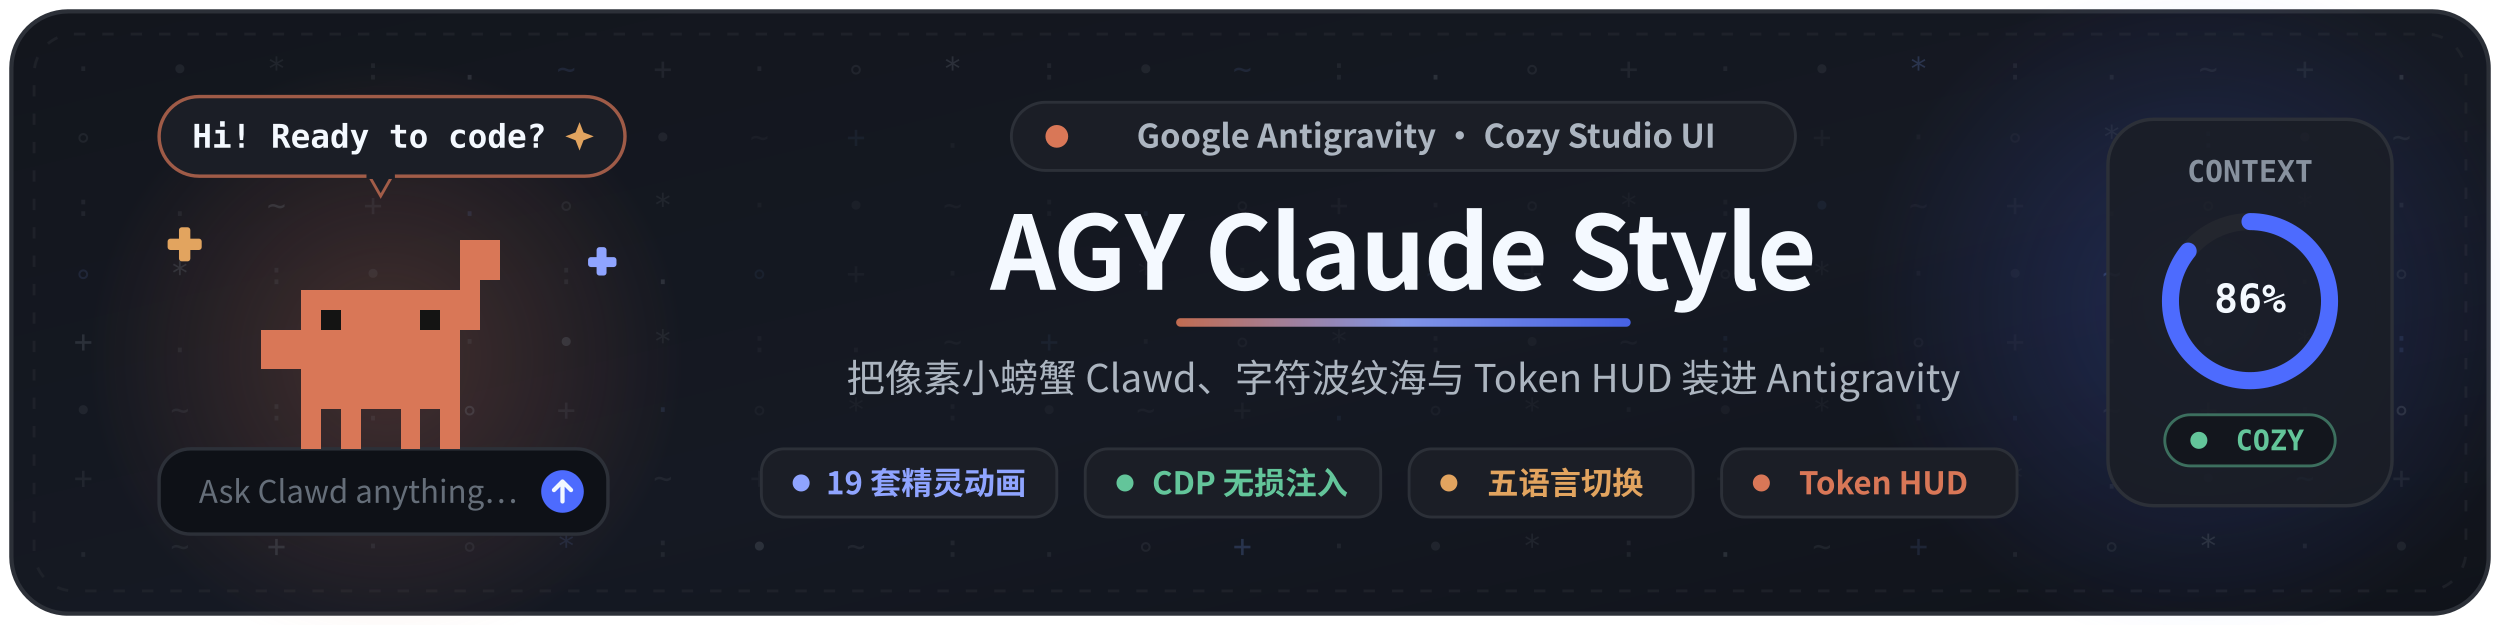
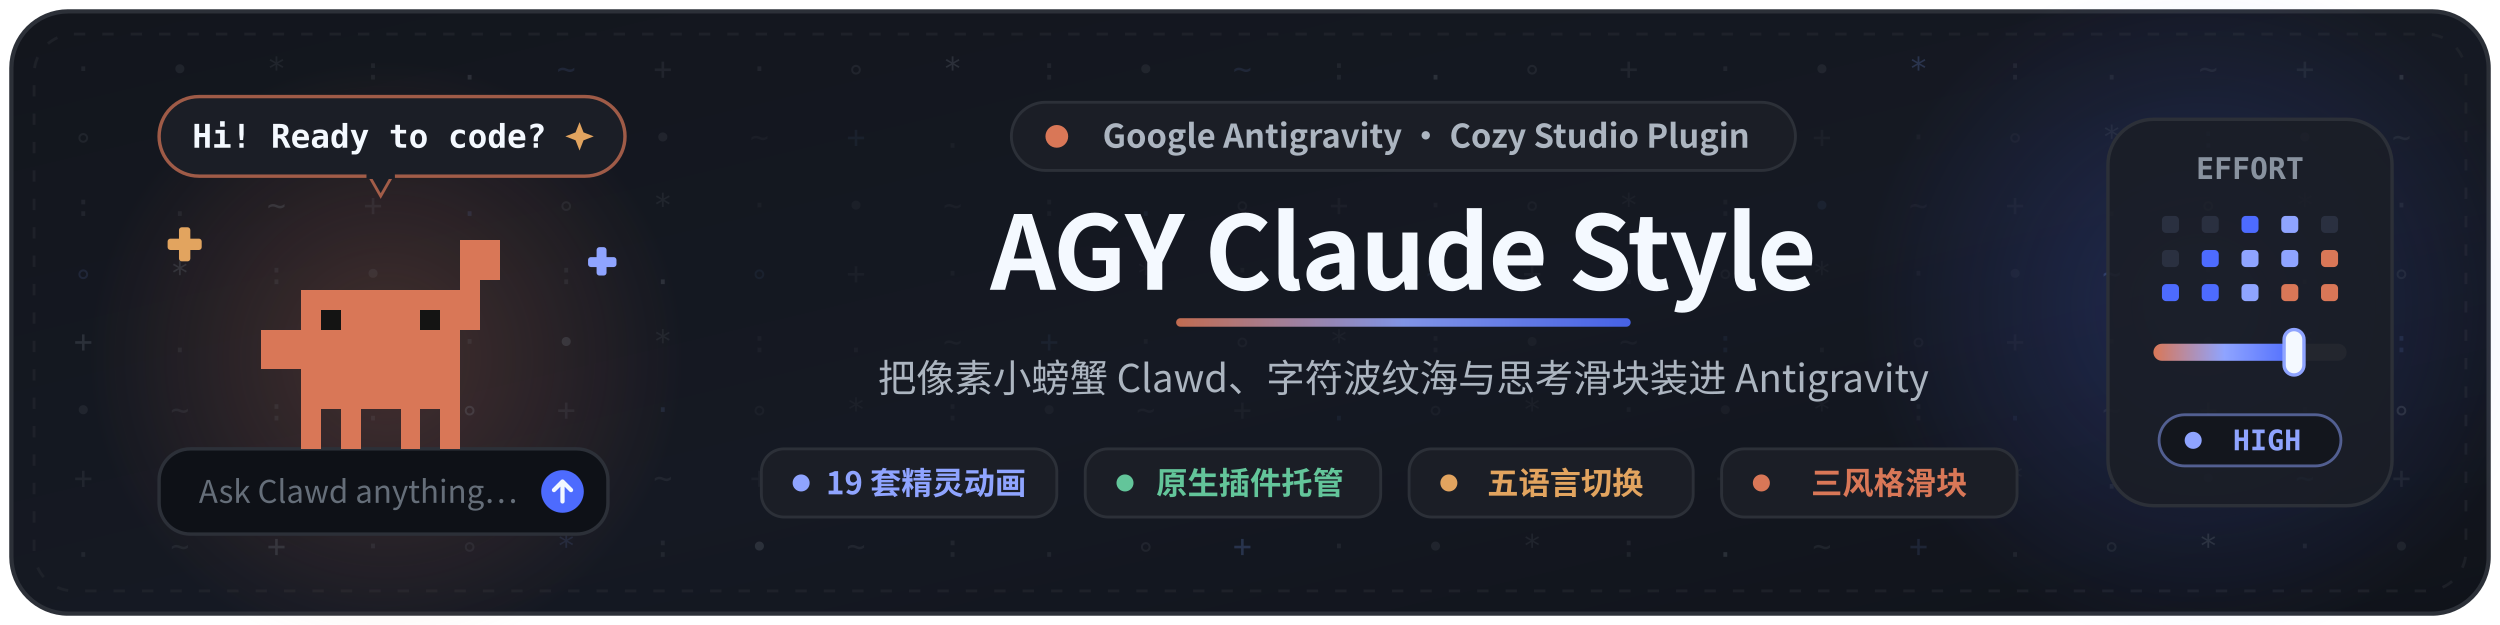
<svg xmlns="http://www.w3.org/2000/svg" viewBox="0 0 880 220" width="880" height="220" role="img" aria-label="AGY Claude Style — Clawd Mascot Banner">
  <defs>
    <linearGradient id="cardBg" x1="0%" y1="0%" x2="100%" y2="100%">
      <stop offset="0%" stop-color="#13161d" />
      <stop offset="55%" stop-color="#151923" />
      <stop offset="100%" stop-color="#10131a" />
    </linearGradient>
    <radialGradient id="crabGlow" cx="50%" cy="50%" r="50%">
      <stop offset="0%" stop-color="#d97757" stop-opacity="0.24" />
      <stop offset="100%" stop-color="#d97757" stop-opacity="0" />
    </radialGradient>
    <radialGradient id="blueGlow" cx="50%" cy="50%" r="50%">
      <stop offset="0%" stop-color="#4d6bfe" stop-opacity="0.22" />
      <stop offset="100%" stop-color="#4d6bfe" stop-opacity="0" />
    </radialGradient>
    <linearGradient id="accentGrad" x1="0%" y1="0%" x2="100%" y2="0%">
      <stop offset="0%" stop-color="#d97757" />
      <stop offset="50%" stop-color="#8fa4ff" />
      <stop offset="100%" stop-color="#4d6bfe" />
    </linearGradient>
    <style>
      .clawd-bob {
        animation: clawdBob 2.6s ease-in-out infinite;
        transform-origin: 134px 158px;
      }
      .star-twinkle-1 {
        animation: twinkle 2.2s ease-in-out infinite;
      }
      .star-twinkle-2 {
        animation: twinkle 2.8s ease-in-out 0.9s infinite;
      }
      .bubble-float {
        animation: bubbleFloat 3.2s ease-in-out infinite;
      }
      @keyframes clawdBob {
        0%, 100% { transform: translateY(0px); }
        50% { transform: translateY(-4px); }
      }
      @keyframes twinkle {
        0%, 100% { opacity: 0.95; transform: scale(1); }
        50% { opacity: 0.35; transform: scale(0.82); }
      }
      @keyframes bubbleFloat {
        0%, 100% { transform: translateY(0px); }
        50% { transform: translateY(-2.5px); }
      }
      @media (prefers-reduced-motion: reduce) {
        .clawd-bob, .star-twinkle-1, .star-twinkle-2, .bubble-float { animation: none; }
      }
    </style>
  </defs>
  <rect x="4" y="4" width="872" height="212" rx="20" fill="url(#cardBg)" stroke="#2c3038" stroke-width="1.5" />
  <rect x="12" y="12" width="856" height="196" rx="14" fill="none" stroke="#23262e" stroke-width="1" stroke-dasharray="4 6" opacity="0.65" />
  <circle cx="136" cy="126" r="105" fill="url(#crabGlow)" />
  <circle cx="775" cy="108" r="120" fill="url(#blueGlow)" />
  <g aria-hidden="true">
    <text x="26" y="28" fill="#88929f" fill-opacity="0.11" font-size="11" font-family="ui-monospace, SFMono-Regular, Menlo, Consolas, monospace">·</text>
    <text x="60" y="28" fill="#88929f" fill-opacity="0.11" font-size="11" font-family="ui-monospace, SFMono-Regular, Menlo, Consolas, monospace">∙</text>
    <text x="94" y="28" fill="#88929f" fill-opacity="0.11" font-size="11" font-family="ui-monospace, SFMono-Regular, Menlo, Consolas, monospace">*</text>
    <text x="128" y="28" fill="#88929f" fill-opacity="0.11" font-size="11" font-family="ui-monospace, SFMono-Regular, Menlo, Consolas, monospace">:</text>
    <text x="162" y="28" fill="#88929f" fill-opacity="0.20" font-size="11" font-family="ui-monospace, SFMono-Regular, Menlo, Consolas, monospace">.</text>
    <text x="196" y="28" fill="#7fa6ff" fill-opacity="0.11" font-size="11" font-family="ui-monospace, SFMono-Regular, Menlo, Consolas, monospace">~</text>
    <text x="230" y="28" fill="#88929f" fill-opacity="0.11" font-size="11" font-family="ui-monospace, SFMono-Regular, Menlo, Consolas, monospace">+</text>
    <text x="264" y="28" fill="#88929f" fill-opacity="0.11" font-size="11" font-family="ui-monospace, SFMono-Regular, Menlo, Consolas, monospace">·</text>
    <text x="298" y="28" fill="#88929f" fill-opacity="0.11" font-size="11" font-family="ui-monospace, SFMono-Regular, Menlo, Consolas, monospace">∘</text>
    <text x="332" y="28" fill="#88929f" fill-opacity="0.20" font-size="11" font-family="ui-monospace, SFMono-Regular, Menlo, Consolas, monospace">*</text>
    <text x="366" y="28" fill="#88929f" fill-opacity="0.11" font-size="11" font-family="ui-monospace, SFMono-Regular, Menlo, Consolas, monospace">:</text>
    <text x="400" y="28" fill="#88929f" fill-opacity="0.11" font-size="11" font-family="ui-monospace, SFMono-Regular, Menlo, Consolas, monospace">∙</text>
    <text x="434" y="28" fill="#7fa6ff" fill-opacity="0.11" font-size="11" font-family="ui-monospace, SFMono-Regular, Menlo, Consolas, monospace">~</text>
    <text x="468" y="28" fill="#88929f" fill-opacity="0.11" font-size="11" font-family="ui-monospace, SFMono-Regular, Menlo, Consolas, monospace">:</text>
    <text x="502" y="28" fill="#88929f" fill-opacity="0.20" font-size="11" font-family="ui-monospace, SFMono-Regular, Menlo, Consolas, monospace">.</text>
    <text x="536" y="28" fill="#88929f" fill-opacity="0.11" font-size="11" font-family="ui-monospace, SFMono-Regular, Menlo, Consolas, monospace">∘</text>
    <text x="570" y="28" fill="#88929f" fill-opacity="0.11" font-size="11" font-family="ui-monospace, SFMono-Regular, Menlo, Consolas, monospace">+</text>
    <text x="604" y="28" fill="#88929f" fill-opacity="0.11" font-size="11" font-family="ui-monospace, SFMono-Regular, Menlo, Consolas, monospace">·</text>
    <text x="638" y="28" fill="#88929f" fill-opacity="0.11" font-size="11" font-family="ui-monospace, SFMono-Regular, Menlo, Consolas, monospace">∙</text>
    <text x="672" y="28" fill="#7fa6ff" fill-opacity="0.20" font-size="11" font-family="ui-monospace, SFMono-Regular, Menlo, Consolas, monospace">*</text>
    <text x="706" y="28" fill="#88929f" fill-opacity="0.11" font-size="11" font-family="ui-monospace, SFMono-Regular, Menlo, Consolas, monospace">:</text>
    <text x="740" y="28" fill="#88929f" fill-opacity="0.11" font-size="11" font-family="ui-monospace, SFMono-Regular, Menlo, Consolas, monospace">.</text>
    <text x="774" y="28" fill="#88929f" fill-opacity="0.11" font-size="11" font-family="ui-monospace, SFMono-Regular, Menlo, Consolas, monospace">~</text>
    <text x="808" y="28" fill="#88929f" fill-opacity="0.11" font-size="11" font-family="ui-monospace, SFMono-Regular, Menlo, Consolas, monospace">+</text>
    <text x="842" y="28" fill="#88929f" fill-opacity="0.20" font-size="11" font-family="ui-monospace, SFMono-Regular, Menlo, Consolas, monospace">.</text>
    <text x="26" y="52" fill="#88929f" fill-opacity="0.11" font-size="11" font-family="ui-monospace, SFMono-Regular, Menlo, Consolas, monospace">∘</text>
    <text x="60" y="52" fill="#7fa6ff" fill-opacity="0.11" font-size="11" font-family="ui-monospace, SFMono-Regular, Menlo, Consolas, monospace">+</text>
    <text x="94" y="52" fill="#88929f" fill-opacity="0.11" font-size="11" font-family="ui-monospace, SFMono-Regular, Menlo, Consolas, monospace">·</text>
    <text x="128" y="52" fill="#88929f" fill-opacity="0.20" font-size="11" font-family="ui-monospace, SFMono-Regular, Menlo, Consolas, monospace">∘</text>
    <text x="162" y="52" fill="#88929f" fill-opacity="0.11" font-size="11" font-family="ui-monospace, SFMono-Regular, Menlo, Consolas, monospace">*</text>
    <text x="196" y="52" fill="#88929f" fill-opacity="0.11" font-size="11" font-family="ui-monospace, SFMono-Regular, Menlo, Consolas, monospace">:</text>
    <text x="230" y="52" fill="#88929f" fill-opacity="0.11" font-size="11" font-family="ui-monospace, SFMono-Regular, Menlo, Consolas, monospace">∙</text>
    <text x="264" y="52" fill="#88929f" fill-opacity="0.06" font-size="11" font-family="ui-monospace, SFMono-Regular, Menlo, Consolas, monospace">~</text>
    <text x="298" y="52" fill="#7fa6ff" fill-opacity="0.06" font-size="11" font-family="ui-monospace, SFMono-Regular, Menlo, Consolas, monospace">+</text>
    <text x="332" y="52" fill="#88929f" fill-opacity="0.06" font-size="11" font-family="ui-monospace, SFMono-Regular, Menlo, Consolas, monospace">.</text>
    <text x="366" y="52" fill="#88929f" fill-opacity="0.06" font-size="11" font-family="ui-monospace, SFMono-Regular, Menlo, Consolas, monospace">∘</text>
    <text x="400" y="52" fill="#88929f" fill-opacity="0.06" font-size="11" font-family="ui-monospace, SFMono-Regular, Menlo, Consolas, monospace">*</text>
    <text x="434" y="52" fill="#88929f" fill-opacity="0.06" font-size="11" font-family="ui-monospace, SFMono-Regular, Menlo, Consolas, monospace">·</text>
    <text x="468" y="52" fill="#88929f" fill-opacity="0.06" font-size="11" font-family="ui-monospace, SFMono-Regular, Menlo, Consolas, monospace">∙</text>
    <text x="502" y="52" fill="#88929f" fill-opacity="0.06" font-size="11" font-family="ui-monospace, SFMono-Regular, Menlo, Consolas, monospace">*</text>
    <text x="536" y="52" fill="#7fa6ff" fill-opacity="0.06" font-size="11" font-family="ui-monospace, SFMono-Regular, Menlo, Consolas, monospace">:</text>
    <text x="570" y="52" fill="#88929f" fill-opacity="0.06" font-size="11" font-family="ui-monospace, SFMono-Regular, Menlo, Consolas, monospace">.</text>
    <text x="604" y="52" fill="#88929f" fill-opacity="0.06" font-size="11" font-family="ui-monospace, SFMono-Regular, Menlo, Consolas, monospace">~</text>
    <text x="638" y="52" fill="#88929f" fill-opacity="0.06" font-size="11" font-family="ui-monospace, SFMono-Regular, Menlo, Consolas, monospace">+</text>
    <text x="672" y="52" fill="#88929f" fill-opacity="0.06" font-size="11" font-family="ui-monospace, SFMono-Regular, Menlo, Consolas, monospace">·</text>
    <text x="706" y="52" fill="#88929f" fill-opacity="0.06" font-size="11" font-family="ui-monospace, SFMono-Regular, Menlo, Consolas, monospace">∘</text>
    <text x="740" y="52" fill="#88929f" fill-opacity="0.11" font-size="11" font-family="ui-monospace, SFMono-Regular, Menlo, Consolas, monospace">*</text>
    <text x="774" y="52" fill="#7fa6ff" fill-opacity="0.11" font-size="11" font-family="ui-monospace, SFMono-Regular, Menlo, Consolas, monospace">:</text>
    <text x="808" y="52" fill="#88929f" fill-opacity="0.20" font-size="11" font-family="ui-monospace, SFMono-Regular, Menlo, Consolas, monospace">∙</text>
    <text x="842" y="52" fill="#88929f" fill-opacity="0.11" font-size="11" font-family="ui-monospace, SFMono-Regular, Menlo, Consolas, monospace">~</text>
    <text x="26" y="76" fill="#88929f" fill-opacity="0.11" font-size="11" font-family="ui-monospace, SFMono-Regular, Menlo, Consolas, monospace">:</text>
    <text x="60" y="76" fill="#88929f" fill-opacity="0.11" font-size="11" font-family="ui-monospace, SFMono-Regular, Menlo, Consolas, monospace">.</text>
    <text x="94" y="76" fill="#88929f" fill-opacity="0.20" font-size="11" font-family="ui-monospace, SFMono-Regular, Menlo, Consolas, monospace">~</text>
    <text x="128" y="76" fill="#88929f" fill-opacity="0.11" font-size="11" font-family="ui-monospace, SFMono-Regular, Menlo, Consolas, monospace">+</text>
    <text x="162" y="76" fill="#7fa6ff" fill-opacity="0.11" font-size="11" font-family="ui-monospace, SFMono-Regular, Menlo, Consolas, monospace">.</text>
    <text x="196" y="76" fill="#88929f" fill-opacity="0.11" font-size="11" font-family="ui-monospace, SFMono-Regular, Menlo, Consolas, monospace">∘</text>
    <text x="230" y="76" fill="#88929f" fill-opacity="0.11" font-size="11" font-family="ui-monospace, SFMono-Regular, Menlo, Consolas, monospace">*</text>
    <text x="264" y="76" fill="#88929f" fill-opacity="0.06" font-size="11" font-family="ui-monospace, SFMono-Regular, Menlo, Consolas, monospace">·</text>
    <text x="298" y="76" fill="#88929f" fill-opacity="0.06" font-size="11" font-family="ui-monospace, SFMono-Regular, Menlo, Consolas, monospace">∙</text>
    <text x="332" y="76" fill="#88929f" fill-opacity="0.06" font-size="11" font-family="ui-monospace, SFMono-Regular, Menlo, Consolas, monospace">~</text>
    <text x="366" y="76" fill="#88929f" fill-opacity="0.06" font-size="11" font-family="ui-monospace, SFMono-Regular, Menlo, Consolas, monospace">:</text>
    <text x="400" y="76" fill="#7fa6ff" fill-opacity="0.06" font-size="11" font-family="ui-monospace, SFMono-Regular, Menlo, Consolas, monospace">.</text>
    <text x="434" y="76" fill="#88929f" fill-opacity="0.06" font-size="11" font-family="ui-monospace, SFMono-Regular, Menlo, Consolas, monospace">∘</text>
    <text x="468" y="76" fill="#88929f" fill-opacity="0.06" font-size="11" font-family="ui-monospace, SFMono-Regular, Menlo, Consolas, monospace">+</text>
    <text x="502" y="76" fill="#88929f" fill-opacity="0.06" font-size="11" font-family="ui-monospace, SFMono-Regular, Menlo, Consolas, monospace">·</text>
    <text x="536" y="76" fill="#88929f" fill-opacity="0.06" font-size="11" font-family="ui-monospace, SFMono-Regular, Menlo, Consolas, monospace">∘</text>
    <text x="570" y="76" fill="#88929f" fill-opacity="0.06" font-size="11" font-family="ui-monospace, SFMono-Regular, Menlo, Consolas, monospace">*</text>
    <text x="604" y="76" fill="#88929f" fill-opacity="0.06" font-size="11" font-family="ui-monospace, SFMono-Regular, Menlo, Consolas, monospace">:</text>
    <text x="638" y="76" fill="#7fa6ff" fill-opacity="0.06" font-size="11" font-family="ui-monospace, SFMono-Regular, Menlo, Consolas, monospace">∙</text>
    <text x="672" y="76" fill="#88929f" fill-opacity="0.06" font-size="11" font-family="ui-monospace, SFMono-Regular, Menlo, Consolas, monospace">~</text>
    <text x="706" y="76" fill="#88929f" fill-opacity="0.06" font-size="11" font-family="ui-monospace, SFMono-Regular, Menlo, Consolas, monospace">+</text>
    <text x="740" y="76" fill="#88929f" fill-opacity="0.11" font-size="11" font-family="ui-monospace, SFMono-Regular, Menlo, Consolas, monospace">.</text>
    <text x="774" y="76" fill="#88929f" fill-opacity="0.20" font-size="11" font-family="ui-monospace, SFMono-Regular, Menlo, Consolas, monospace">∘</text>
    <text x="808" y="76" fill="#88929f" fill-opacity="0.11" font-size="11" font-family="ui-monospace, SFMono-Regular, Menlo, Consolas, monospace">*</text>
    <text x="842" y="76" fill="#88929f" fill-opacity="0.11" font-size="11" font-family="ui-monospace, SFMono-Regular, Menlo, Consolas, monospace">·</text>
    <text x="26" y="100" fill="#7fa6ff" fill-opacity="0.11" font-size="11" font-family="ui-monospace, SFMono-Regular, Menlo, Consolas, monospace">∘</text>
    <text x="60" y="100" fill="#88929f" fill-opacity="0.20" font-size="11" font-family="ui-monospace, SFMono-Regular, Menlo, Consolas, monospace">*</text>
    <text x="94" y="100" fill="#88929f" fill-opacity="0.11" font-size="11" font-family="ui-monospace, SFMono-Regular, Menlo, Consolas, monospace">:</text>
    <text x="128" y="100" fill="#88929f" fill-opacity="0.11" font-size="11" font-family="ui-monospace, SFMono-Regular, Menlo, Consolas, monospace">∙</text>
    <text x="162" y="100" fill="#88929f" fill-opacity="0.11" font-size="11" font-family="ui-monospace, SFMono-Regular, Menlo, Consolas, monospace">~</text>
    <text x="196" y="100" fill="#88929f" fill-opacity="0.11" font-size="11" font-family="ui-monospace, SFMono-Regular, Menlo, Consolas, monospace">:</text>
    <text x="230" y="100" fill="#88929f" fill-opacity="0.20" font-size="11" font-family="ui-monospace, SFMono-Regular, Menlo, Consolas, monospace">.</text>
    <text x="264" y="100" fill="#7fa6ff" fill-opacity="0.06" font-size="11" font-family="ui-monospace, SFMono-Regular, Menlo, Consolas, monospace">∘</text>
    <text x="298" y="100" fill="#88929f" fill-opacity="0.06" font-size="11" font-family="ui-monospace, SFMono-Regular, Menlo, Consolas, monospace">+</text>
    <text x="332" y="100" fill="#88929f" fill-opacity="0.06" font-size="11" font-family="ui-monospace, SFMono-Regular, Menlo, Consolas, monospace">·</text>
    <text x="366" y="100" fill="#88929f" fill-opacity="0.06" font-size="11" font-family="ui-monospace, SFMono-Regular, Menlo, Consolas, monospace">∙</text>
    <text x="400" y="100" fill="#88929f" fill-opacity="0.06" font-size="11" font-family="ui-monospace, SFMono-Regular, Menlo, Consolas, monospace">*</text>
    <text x="434" y="100" fill="#88929f" fill-opacity="0.06" font-size="11" font-family="ui-monospace, SFMono-Regular, Menlo, Consolas, monospace">:</text>
    <text x="468" y="100" fill="#88929f" fill-opacity="0.06" font-size="11" font-family="ui-monospace, SFMono-Regular, Menlo, Consolas, monospace">.</text>
    <text x="502" y="100" fill="#7fa6ff" fill-opacity="0.06" font-size="11" font-family="ui-monospace, SFMono-Regular, Menlo, Consolas, monospace">~</text>
    <text x="536" y="100" fill="#88929f" fill-opacity="0.06" font-size="11" font-family="ui-monospace, SFMono-Regular, Menlo, Consolas, monospace">+</text>
    <text x="570" y="100" fill="#88929f" fill-opacity="0.06" font-size="11" font-family="ui-monospace, SFMono-Regular, Menlo, Consolas, monospace">.</text>
    <text x="604" y="100" fill="#88929f" fill-opacity="0.06" font-size="11" font-family="ui-monospace, SFMono-Regular, Menlo, Consolas, monospace">∘</text>
    <text x="638" y="100" fill="#88929f" fill-opacity="0.06" font-size="11" font-family="ui-monospace, SFMono-Regular, Menlo, Consolas, monospace">*</text>
    <text x="672" y="100" fill="#88929f" fill-opacity="0.06" font-size="11" font-family="ui-monospace, SFMono-Regular, Menlo, Consolas, monospace">·</text>
    <text x="706" y="100" fill="#88929f" fill-opacity="0.06" font-size="11" font-family="ui-monospace, SFMono-Regular, Menlo, Consolas, monospace">∙</text>
    <text x="740" y="100" fill="#7fa6ff" fill-opacity="0.20" font-size="11" font-family="ui-monospace, SFMono-Regular, Menlo, Consolas, monospace">~</text>
    <text x="774" y="100" fill="#88929f" fill-opacity="0.11" font-size="11" font-family="ui-monospace, SFMono-Regular, Menlo, Consolas, monospace">:</text>
    <text x="808" y="100" fill="#88929f" fill-opacity="0.11" font-size="11" font-family="ui-monospace, SFMono-Regular, Menlo, Consolas, monospace">.</text>
    <text x="842" y="100" fill="#88929f" fill-opacity="0.11" font-size="11" font-family="ui-monospace, SFMono-Regular, Menlo, Consolas, monospace">∘</text>
    <text x="26" y="124" fill="#88929f" fill-opacity="0.20" font-size="11" font-family="ui-monospace, SFMono-Regular, Menlo, Consolas, monospace">+</text>
    <text x="60" y="124" fill="#88929f" fill-opacity="0.11" font-size="11" font-family="ui-monospace, SFMono-Regular, Menlo, Consolas, monospace">.</text>
    <text x="94" y="124" fill="#88929f" fill-opacity="0.11" font-size="11" font-family="ui-monospace, SFMono-Regular, Menlo, Consolas, monospace">∘</text>
    <text x="128" y="124" fill="#7fa6ff" fill-opacity="0.11" font-size="11" font-family="ui-monospace, SFMono-Regular, Menlo, Consolas, monospace">*</text>
    <text x="162" y="124" fill="#88929f" fill-opacity="0.11" font-size="11" font-family="ui-monospace, SFMono-Regular, Menlo, Consolas, monospace">·</text>
    <text x="196" y="124" fill="#88929f" fill-opacity="0.20" font-size="11" font-family="ui-monospace, SFMono-Regular, Menlo, Consolas, monospace">∙</text>
    <text x="230" y="124" fill="#88929f" fill-opacity="0.11" font-size="11" font-family="ui-monospace, SFMono-Regular, Menlo, Consolas, monospace">*</text>
    <text x="264" y="124" fill="#88929f" fill-opacity="0.06" font-size="11" font-family="ui-monospace, SFMono-Regular, Menlo, Consolas, monospace">:</text>
    <text x="298" y="124" fill="#88929f" fill-opacity="0.06" font-size="11" font-family="ui-monospace, SFMono-Regular, Menlo, Consolas, monospace">.</text>
    <text x="332" y="124" fill="#88929f" fill-opacity="0.06" font-size="11" font-family="ui-monospace, SFMono-Regular, Menlo, Consolas, monospace">~</text>
    <text x="366" y="124" fill="#7fa6ff" fill-opacity="0.06" font-size="11" font-family="ui-monospace, SFMono-Regular, Menlo, Consolas, monospace">+</text>
    <text x="400" y="124" fill="#88929f" fill-opacity="0.06" font-size="11" font-family="ui-monospace, SFMono-Regular, Menlo, Consolas, monospace">·</text>
    <text x="434" y="124" fill="#88929f" fill-opacity="0.06" font-size="11" font-family="ui-monospace, SFMono-Regular, Menlo, Consolas, monospace">∘</text>
    <text x="468" y="124" fill="#88929f" fill-opacity="0.06" font-size="11" font-family="ui-monospace, SFMono-Regular, Menlo, Consolas, monospace">*</text>
    <text x="502" y="124" fill="#88929f" fill-opacity="0.06" font-size="11" font-family="ui-monospace, SFMono-Regular, Menlo, Consolas, monospace">:</text>
    <text x="536" y="124" fill="#88929f" fill-opacity="0.06" font-size="11" font-family="ui-monospace, SFMono-Regular, Menlo, Consolas, monospace">∙</text>
    <text x="570" y="124" fill="#88929f" fill-opacity="0.06" font-size="11" font-family="ui-monospace, SFMono-Regular, Menlo, Consolas, monospace">~</text>
    <text x="604" y="124" fill="#7fa6ff" fill-opacity="0.06" font-size="11" font-family="ui-monospace, SFMono-Regular, Menlo, Consolas, monospace">:</text>
    <text x="638" y="124" fill="#88929f" fill-opacity="0.06" font-size="11" font-family="ui-monospace, SFMono-Regular, Menlo, Consolas, monospace">.</text>
    <text x="672" y="124" fill="#88929f" fill-opacity="0.06" font-size="11" font-family="ui-monospace, SFMono-Regular, Menlo, Consolas, monospace">∘</text>
    <text x="706" y="124" fill="#88929f" fill-opacity="0.06" font-size="11" font-family="ui-monospace, SFMono-Regular, Menlo, Consolas, monospace">+</text>
    <text x="740" y="124" fill="#88929f" fill-opacity="0.11" font-size="11" font-family="ui-monospace, SFMono-Regular, Menlo, Consolas, monospace">·</text>
    <text x="774" y="124" fill="#88929f" fill-opacity="0.11" font-size="11" font-family="ui-monospace, SFMono-Regular, Menlo, Consolas, monospace">∙</text>
    <text x="808" y="124" fill="#88929f" fill-opacity="0.11" font-size="11" font-family="ui-monospace, SFMono-Regular, Menlo, Consolas, monospace">*</text>
    <text x="842" y="124" fill="#7fa6ff" fill-opacity="0.11" font-size="11" font-family="ui-monospace, SFMono-Regular, Menlo, Consolas, monospace">:</text>
    <text x="26" y="148" fill="#88929f" fill-opacity="0.11" font-size="11" font-family="ui-monospace, SFMono-Regular, Menlo, Consolas, monospace">∙</text>
    <text x="60" y="148" fill="#88929f" fill-opacity="0.11" font-size="11" font-family="ui-monospace, SFMono-Regular, Menlo, Consolas, monospace">~</text>
    <text x="94" y="148" fill="#88929f" fill-opacity="0.11" font-size="11" font-family="ui-monospace, SFMono-Regular, Menlo, Consolas, monospace">:</text>
    <text x="128" y="148" fill="#88929f" fill-opacity="0.11" font-size="11" font-family="ui-monospace, SFMono-Regular, Menlo, Consolas, monospace">.</text>
    <text x="162" y="148" fill="#88929f" fill-opacity="0.20" font-size="11" font-family="ui-monospace, SFMono-Regular, Menlo, Consolas, monospace">∘</text>
    <text x="196" y="148" fill="#88929f" fill-opacity="0.11" font-size="11" font-family="ui-monospace, SFMono-Regular, Menlo, Consolas, monospace">+</text>
    <text x="230" y="148" fill="#7fa6ff" fill-opacity="0.11" font-size="11" font-family="ui-monospace, SFMono-Regular, Menlo, Consolas, monospace">·</text>
    <text x="264" y="148" fill="#88929f" fill-opacity="0.06" font-size="11" font-family="ui-monospace, SFMono-Regular, Menlo, Consolas, monospace">∘</text>
    <text x="298" y="148" fill="#88929f" fill-opacity="0.06" font-size="11" font-family="ui-monospace, SFMono-Regular, Menlo, Consolas, monospace">*</text>
    <text x="332" y="148" fill="#88929f" fill-opacity="0.06" font-size="11" font-family="ui-monospace, SFMono-Regular, Menlo, Consolas, monospace">:</text>
    <text x="366" y="148" fill="#88929f" fill-opacity="0.06" font-size="11" font-family="ui-monospace, SFMono-Regular, Menlo, Consolas, monospace">∙</text>
    <text x="400" y="148" fill="#88929f" fill-opacity="0.06" font-size="11" font-family="ui-monospace, SFMono-Regular, Menlo, Consolas, monospace">~</text>
    <text x="434" y="148" fill="#88929f" fill-opacity="0.06" font-size="11" font-family="ui-monospace, SFMono-Regular, Menlo, Consolas, monospace">+</text>
    <text x="468" y="148" fill="#7fa6ff" fill-opacity="0.06" font-size="11" font-family="ui-monospace, SFMono-Regular, Menlo, Consolas, monospace">.</text>
    <text x="502" y="148" fill="#88929f" fill-opacity="0.06" font-size="11" font-family="ui-monospace, SFMono-Regular, Menlo, Consolas, monospace">∘</text>
    <text x="536" y="148" fill="#88929f" fill-opacity="0.06" font-size="11" font-family="ui-monospace, SFMono-Regular, Menlo, Consolas, monospace">*</text>
    <text x="570" y="148" fill="#88929f" fill-opacity="0.06" font-size="11" font-family="ui-monospace, SFMono-Regular, Menlo, Consolas, monospace">·</text>
    <text x="604" y="148" fill="#88929f" fill-opacity="0.06" font-size="11" font-family="ui-monospace, SFMono-Regular, Menlo, Consolas, monospace">∙</text>
    <text x="638" y="148" fill="#88929f" fill-opacity="0.06" font-size="11" font-family="ui-monospace, SFMono-Regular, Menlo, Consolas, monospace">*</text>
    <text x="672" y="148" fill="#88929f" fill-opacity="0.06" font-size="11" font-family="ui-monospace, SFMono-Regular, Menlo, Consolas, monospace">:</text>
    <text x="706" y="148" fill="#7fa6ff" fill-opacity="0.06" font-size="11" font-family="ui-monospace, SFMono-Regular, Menlo, Consolas, monospace">.</text>
    <text x="740" y="148" fill="#88929f" fill-opacity="0.11" font-size="11" font-family="ui-monospace, SFMono-Regular, Menlo, Consolas, monospace">~</text>
    <text x="774" y="148" fill="#88929f" fill-opacity="0.11" font-size="11" font-family="ui-monospace, SFMono-Regular, Menlo, Consolas, monospace">+</text>
    <text x="808" y="148" fill="#88929f" fill-opacity="0.11" font-size="11" font-family="ui-monospace, SFMono-Regular, Menlo, Consolas, monospace">·</text>
    <text x="842" y="148" fill="#88929f" fill-opacity="0.20" font-size="11" font-family="ui-monospace, SFMono-Regular, Menlo, Consolas, monospace">∘</text>
    <text x="26" y="172" fill="#88929f" fill-opacity="0.11" font-size="11" font-family="ui-monospace, SFMono-Regular, Menlo, Consolas, monospace">+</text>
    <text x="60" y="172" fill="#88929f" fill-opacity="0.11" font-size="11" font-family="ui-monospace, SFMono-Regular, Menlo, Consolas, monospace">·</text>
    <text x="94" y="172" fill="#7fa6ff" fill-opacity="0.11" font-size="11" font-family="ui-monospace, SFMono-Regular, Menlo, Consolas, monospace">∙</text>
    <text x="128" y="172" fill="#88929f" fill-opacity="0.20" font-size="11" font-family="ui-monospace, SFMono-Regular, Menlo, Consolas, monospace">*</text>
    <text x="162" y="172" fill="#88929f" fill-opacity="0.11" font-size="11" font-family="ui-monospace, SFMono-Regular, Menlo, Consolas, monospace">:</text>
    <text x="196" y="172" fill="#88929f" fill-opacity="0.11" font-size="11" font-family="ui-monospace, SFMono-Regular, Menlo, Consolas, monospace">.</text>
    <text x="230" y="172" fill="#88929f" fill-opacity="0.11" font-size="11" font-family="ui-monospace, SFMono-Regular, Menlo, Consolas, monospace">~</text>
    <text x="264" y="172" fill="#88929f" fill-opacity="0.06" font-size="11" font-family="ui-monospace, SFMono-Regular, Menlo, Consolas, monospace">+</text>
    <text x="298" y="172" fill="#88929f" fill-opacity="0.06" font-size="11" font-family="ui-monospace, SFMono-Regular, Menlo, Consolas, monospace">.</text>
    <text x="332" y="172" fill="#7fa6ff" fill-opacity="0.06" font-size="11" font-family="ui-monospace, SFMono-Regular, Menlo, Consolas, monospace">∘</text>
    <text x="366" y="172" fill="#88929f" fill-opacity="0.06" font-size="11" font-family="ui-monospace, SFMono-Regular, Menlo, Consolas, monospace">*</text>
    <text x="400" y="172" fill="#88929f" fill-opacity="0.06" font-size="11" font-family="ui-monospace, SFMono-Regular, Menlo, Consolas, monospace">·</text>
    <text x="434" y="172" fill="#88929f" fill-opacity="0.06" font-size="11" font-family="ui-monospace, SFMono-Regular, Menlo, Consolas, monospace">∙</text>
    <text x="468" y="172" fill="#88929f" fill-opacity="0.06" font-size="11" font-family="ui-monospace, SFMono-Regular, Menlo, Consolas, monospace">~</text>
    <text x="502" y="172" fill="#88929f" fill-opacity="0.06" font-size="11" font-family="ui-monospace, SFMono-Regular, Menlo, Consolas, monospace">:</text>
    <text x="536" y="172" fill="#88929f" fill-opacity="0.06" font-size="11" font-family="ui-monospace, SFMono-Regular, Menlo, Consolas, monospace">.</text>
    <text x="570" y="172" fill="#7fa6ff" fill-opacity="0.06" font-size="11" font-family="ui-monospace, SFMono-Regular, Menlo, Consolas, monospace">∘</text>
    <text x="604" y="172" fill="#88929f" fill-opacity="0.06" font-size="11" font-family="ui-monospace, SFMono-Regular, Menlo, Consolas, monospace">+</text>
    <text x="638" y="172" fill="#88929f" fill-opacity="0.06" font-size="11" font-family="ui-monospace, SFMono-Regular, Menlo, Consolas, monospace">·</text>
    <text x="672" y="172" fill="#88929f" fill-opacity="0.06" font-size="11" font-family="ui-monospace, SFMono-Regular, Menlo, Consolas, monospace">∘</text>
    <text x="706" y="172" fill="#88929f" fill-opacity="0.06" font-size="11" font-family="ui-monospace, SFMono-Regular, Menlo, Consolas, monospace">*</text>
    <text x="740" y="172" fill="#88929f" fill-opacity="0.11" font-size="11" font-family="ui-monospace, SFMono-Regular, Menlo, Consolas, monospace">:</text>
    <text x="774" y="172" fill="#88929f" fill-opacity="0.11" font-size="11" font-family="ui-monospace, SFMono-Regular, Menlo, Consolas, monospace">∙</text>
    <text x="808" y="172" fill="#7fa6ff" fill-opacity="0.20" font-size="11" font-family="ui-monospace, SFMono-Regular, Menlo, Consolas, monospace">~</text>
    <text x="842" y="172" fill="#88929f" fill-opacity="0.11" font-size="11" font-family="ui-monospace, SFMono-Regular, Menlo, Consolas, monospace">+</text>
    <text x="26" y="196" fill="#88929f" fill-opacity="0.11" font-size="11" font-family="ui-monospace, SFMono-Regular, Menlo, Consolas, monospace">.</text>
    <text x="60" y="196" fill="#88929f" fill-opacity="0.11" font-size="11" font-family="ui-monospace, SFMono-Regular, Menlo, Consolas, monospace">~</text>
    <text x="94" y="196" fill="#88929f" fill-opacity="0.20" font-size="11" font-family="ui-monospace, SFMono-Regular, Menlo, Consolas, monospace">+</text>
    <text x="128" y="196" fill="#88929f" fill-opacity="0.11" font-size="11" font-family="ui-monospace, SFMono-Regular, Menlo, Consolas, monospace">·</text>
    <text x="162" y="196" fill="#88929f" fill-opacity="0.11" font-size="11" font-family="ui-monospace, SFMono-Regular, Menlo, Consolas, monospace">∘</text>
    <text x="196" y="196" fill="#7fa6ff" fill-opacity="0.11" font-size="11" font-family="ui-monospace, SFMono-Regular, Menlo, Consolas, monospace">*</text>
    <text x="230" y="196" fill="#88929f" fill-opacity="0.11" font-size="11" font-family="ui-monospace, SFMono-Regular, Menlo, Consolas, monospace">:</text>
    <text x="264" y="196" fill="#88929f" fill-opacity="0.20" font-size="11" font-family="ui-monospace, SFMono-Regular, Menlo, Consolas, monospace">∙</text>
    <text x="298" y="196" fill="#88929f" fill-opacity="0.11" font-size="11" font-family="ui-monospace, SFMono-Regular, Menlo, Consolas, monospace">~</text>
    <text x="332" y="196" fill="#88929f" fill-opacity="0.11" font-size="11" font-family="ui-monospace, SFMono-Regular, Menlo, Consolas, monospace">:</text>
    <text x="366" y="196" fill="#88929f" fill-opacity="0.11" font-size="11" font-family="ui-monospace, SFMono-Regular, Menlo, Consolas, monospace">.</text>
    <text x="400" y="196" fill="#88929f" fill-opacity="0.11" font-size="11" font-family="ui-monospace, SFMono-Regular, Menlo, Consolas, monospace">∘</text>
    <text x="434" y="196" fill="#7fa6ff" fill-opacity="0.20" font-size="11" font-family="ui-monospace, SFMono-Regular, Menlo, Consolas, monospace">+</text>
    <text x="468" y="196" fill="#88929f" fill-opacity="0.11" font-size="11" font-family="ui-monospace, SFMono-Regular, Menlo, Consolas, monospace">·</text>
    <text x="502" y="196" fill="#88929f" fill-opacity="0.11" font-size="11" font-family="ui-monospace, SFMono-Regular, Menlo, Consolas, monospace">∙</text>
    <text x="536" y="196" fill="#88929f" fill-opacity="0.11" font-size="11" font-family="ui-monospace, SFMono-Regular, Menlo, Consolas, monospace">*</text>
    <text x="570" y="196" fill="#88929f" fill-opacity="0.11" font-size="11" font-family="ui-monospace, SFMono-Regular, Menlo, Consolas, monospace">:</text>
    <text x="604" y="196" fill="#88929f" fill-opacity="0.20" font-size="11" font-family="ui-monospace, SFMono-Regular, Menlo, Consolas, monospace">.</text>
    <text x="638" y="196" fill="#88929f" fill-opacity="0.11" font-size="11" font-family="ui-monospace, SFMono-Regular, Menlo, Consolas, monospace">~</text>
    <text x="672" y="196" fill="#7fa6ff" fill-opacity="0.11" font-size="11" font-family="ui-monospace, SFMono-Regular, Menlo, Consolas, monospace">+</text>
    <text x="706" y="196" fill="#88929f" fill-opacity="0.11" font-size="11" font-family="ui-monospace, SFMono-Regular, Menlo, Consolas, monospace">.</text>
    <text x="740" y="196" fill="#88929f" fill-opacity="0.11" font-size="11" font-family="ui-monospace, SFMono-Regular, Menlo, Consolas, monospace">∘</text>
    <text x="774" y="196" fill="#88929f" fill-opacity="0.20" font-size="11" font-family="ui-monospace, SFMono-Regular, Menlo, Consolas, monospace">*</text>
    <text x="808" y="196" fill="#88929f" fill-opacity="0.11" font-size="11" font-family="ui-monospace, SFMono-Regular, Menlo, Consolas, monospace">·</text>
    <text x="842" y="196" fill="#88929f" fill-opacity="0.11" font-size="11" font-family="ui-monospace, SFMono-Regular, Menlo, Consolas, monospace">∙</text>
  </g>
  <g>
    <rect x="56" y="158" width="158" height="30" rx="11" fill="#0e1117" stroke="#2c3038" stroke-width="1.2" />
    <text x="70" y="177" fill="#656e79" font-size="11" font-family="-apple-system, BlinkMacSystemFont, 'Segoe UI', 'Noto Sans CJK SC', 'PingFang SC', 'Microsoft YaHei', sans-serif">Ask Clawd anything…</text>
    <circle cx="198" cy="173" r="7.5" fill="#4d6bfe" />
    <path d="M198 169.5 L198 176.5 M195 172.5 L198 169.5 L201 172.5" stroke="#f2f7ff" stroke-width="1.5" stroke-linecap="round" stroke-linejoin="round" fill="none" />
    <g class="bubble-float">
      <rect x="56" y="34" width="164" height="28" rx="14" fill="#1b1e26" stroke="#d97757" stroke-opacity="0.7" stroke-width="1.2" />
      <polygon points="130,62 138,62 134,69" fill="#1b1e26" stroke="#d97757" stroke-opacity="0.7" stroke-width="1" />
      <rect x="129" y="60.5" width="10" height="2.5" fill="#1b1e26" />
      <text x="130" y="52" text-anchor="middle" fill="#f4f9ff" font-size="11.5" font-weight="600" font-family="ui-monospace, SFMono-Regular, Menlo, Consolas, monospace">Hi! Ready to code?</text>
      <path d="M204 43 L205.4 46.6 L209 48 L205.4 49.4 L204 53 L202.6 49.4 L199 48 L202.6 46.6 Z" fill="#e2a45f" />
    </g>
    <g class="star-twinkle-1" style="transform-origin: 65px 86px;">
      <rect x="63" y="80" width="4" height="12" rx="1" fill="#e2a45f" />
      <rect x="59" y="84" width="12" height="4" rx="1" fill="#e2a45f" />
    </g>
    <g class="star-twinkle-2" style="transform-origin: 212px 92px;">
      <rect x="210" y="87" width="3.5" height="10" rx="1" fill="#8fa4ff" />
      <rect x="207" y="90.5" width="10" height="3.5" rx="1" fill="#8fa4ff" />
    </g>
    <g class="clawd-bob" shape-rendering="crispEdges">
      <rect x="162.0" y="84.5" width="14.0" height="3.5" fill="#D97757" />
      <rect x="162.0" y="88.0" width="14.0" height="3.5" fill="#D97757" />
      <rect x="162.0" y="91.5" width="14.0" height="3.5" fill="#D97757" />
      <rect x="162.0" y="95.0" width="14.0" height="3.5" fill="#D97757" />
      <rect x="162.0" y="98.5" width="7.0" height="3.5" fill="#D97757" />
      <rect x="106.0" y="102.0" width="63.0" height="3.5" fill="#D97757" />
      <rect x="106.0" y="105.5" width="63.0" height="3.5" fill="#D97757" />
      <rect x="106.0" y="109.0" width="7.0" height="3.5" fill="#D97757" />
      <rect x="113.0" y="109.0" width="7.0" height="3.5" fill="#141413" />
      <rect x="120.0" y="109.0" width="28.0" height="3.5" fill="#D97757" />
      <rect x="148.0" y="109.0" width="7.0" height="3.5" fill="#141413" />
      <rect x="155.0" y="109.0" width="14.0" height="3.5" fill="#D97757" />
      <rect x="106.0" y="112.5" width="7.0" height="3.5" fill="#D97757" />
      <rect x="113.0" y="112.5" width="7.0" height="3.5" fill="#141413" />
      <rect x="120.0" y="112.5" width="28.0" height="3.5" fill="#D97757" />
      <rect x="148.0" y="112.5" width="7.0" height="3.5" fill="#141413" />
      <rect x="155.0" y="112.5" width="14.0" height="3.5" fill="#D97757" />
      <rect x="92.0" y="116.0" width="70.0" height="3.5" fill="#D97757" />
      <rect x="92.0" y="119.5" width="70.0" height="3.5" fill="#D97757" />
      <rect x="92.0" y="123.0" width="70.0" height="3.5" fill="#D97757" />
      <rect x="92.0" y="126.5" width="70.0" height="3.5" fill="#D97757" />
      <rect x="106.0" y="130.0" width="56.0" height="3.5" fill="#D97757" />
      <rect x="106.0" y="133.5" width="56.0" height="3.5" fill="#D97757" />
      <rect x="106.0" y="137.0" width="56.0" height="3.5" fill="#D97757" />
      <rect x="106.0" y="140.5" width="56.0" height="3.5" fill="#D97757" />
      <rect x="106.0" y="144.0" width="7.0" height="3.5" fill="#D97757" />
      <rect x="120.0" y="144.0" width="7.0" height="3.5" fill="#D97757" />
      <rect x="141.0" y="144.0" width="7.0" height="3.5" fill="#D97757" />
      <rect x="155.0" y="144.0" width="7.0" height="3.5" fill="#D97757" />
      <rect x="106.0" y="147.5" width="7.0" height="3.5" fill="#D97757" />
      <rect x="120.0" y="147.5" width="7.0" height="3.5" fill="#D97757" />
      <rect x="141.0" y="147.5" width="7.0" height="3.5" fill="#D97757" />
      <rect x="155.0" y="147.5" width="7.0" height="3.5" fill="#D97757" />
      <rect x="106.0" y="151.0" width="7.0" height="3.5" fill="#D97757" />
      <rect x="120.0" y="151.0" width="7.0" height="3.5" fill="#D97757" />
      <rect x="141.0" y="151.0" width="7.0" height="3.5" fill="#D97757" />
      <rect x="155.0" y="151.0" width="7.0" height="3.5" fill="#D97757" />
      <rect x="106.0" y="154.5" width="7.0" height="3.5" fill="#D97757" />
      <rect x="120.0" y="154.5" width="7.0" height="3.5" fill="#D97757" />
      <rect x="141.0" y="154.5" width="7.0" height="3.5" fill="#D97757" />
      <rect x="155.0" y="154.5" width="7.0" height="3.5" fill="#D97757" />
    </g>
  </g>
  <g>
    <rect x="356" y="36" width="276" height="24" rx="12" fill="#1b1e26" stroke="#2c3038" stroke-width="1" />
    <circle cx="372" cy="48" r="4" fill="#d97757" />
-     <text x="502" y="52" text-anchor="middle" fill="#acb5c0" font-size="11.5" font-weight="600" font-family="-apple-system, BlinkMacSystemFont, 'Segoe UI', 'Noto Sans CJK SC', 'PingFang SC', 'Microsoft YaHei', sans-serif">Google Antigravity · Cozy Studio UI</text>
+     <text x="502" y="52" text-anchor="middle" fill="#acb5c0" font-size="11.5" font-weight="600" font-family="-apple-system, BlinkMacSystemFont, 'Segoe UI', 'Noto Sans CJK SC', 'PingFang SC', 'Microsoft YaHei', sans-serif">Google Antigravity · Cozy Studio Plugin</text>
    <text x="494" y="102" text-anchor="middle" fill="#f4f9ff" font-size="36" font-weight="800" letter-spacing="-0.5" font-family="-apple-system, BlinkMacSystemFont, 'Segoe UI', 'Noto Sans CJK SC', 'PingFang SC', 'Microsoft YaHei', sans-serif">AGY Claude Style</text>
    <rect x="414" y="112" width="160" height="3" rx="1.5" fill="url(#accentGrad)" opacity="0.88" />
-     <text x="494" y="138" text-anchor="middle" fill="#acb5c0" font-size="13.5" font-family="-apple-system, BlinkMacSystemFont, 'Segoe UI', 'Noto Sans CJK SC', 'PingFang SC', 'Microsoft YaHei', sans-serif">把像素小螃蟹 Clawd、字符波纹海与 Token HUD 装进 Antigravity</text>
+     <text x="494" y="138" text-anchor="middle" fill="#acb5c0" font-size="13.5" font-family="-apple-system, BlinkMacSystemFont, 'Segoe UI', 'Noto Sans CJK SC', 'PingFang SC', 'Microsoft YaHei', sans-serif">把像素小螃蟹 Clawd、字符波纹海与思考滑块装进 Antigravity</text>
    <g font-size="11" font-weight="600" font-family="-apple-system, BlinkMacSystemFont, 'Segoe UI', 'Noto Sans CJK SC', 'PingFang SC', 'Microsoft YaHei', sans-serif">
      <rect x="268" y="158" width="104" height="24" rx="8" fill="#1b1e26" stroke="#2c3038" />
      <circle cx="282" cy="170" r="3" fill="#8fa4ff" />
      <text x="326" y="174" text-anchor="middle" fill="#8fa4ff">19 套精灵动画</text>
      <rect x="382" y="158" width="104" height="24" rx="8" fill="#1b1e26" stroke="#2c3038" />
      <circle cx="396" cy="170" r="3" fill="#63c59a" />
-       <text x="440" y="174" text-anchor="middle" fill="#63c59a">CDP 无损注入</text>
+       <text x="440" y="174" text-anchor="middle" fill="#63c59a">原生插件托管</text>
      <rect x="496" y="158" width="100" height="24" rx="8" fill="#1b1e26" stroke="#2c3038" />
      <circle cx="510" cy="170" r="3" fill="#e2a45f" />
      <text x="551" y="174" text-anchor="middle" fill="#e2a45f">五语言切换</text>
      <rect x="606" y="158" width="104" height="24" rx="8" fill="#1b1e26" stroke="#2c3038" />
      <circle cx="620" cy="170" r="3" fill="#d97757" />
-       <text x="663" y="174" text-anchor="middle" fill="#d97757">Token HUD</text>
+       <text x="665" y="174" text-anchor="middle" fill="#d97757">三风格滑块</text>
    </g>
  </g>
  <g>
    <rect x="742" y="42" width="100" height="136" rx="16" fill="#1b1e26" fill-opacity="0.88" stroke="#2c3038" stroke-width="1.2" />
-     <text x="792" y="64" text-anchor="middle" fill="#88929f" font-size="10.5" font-weight="600" font-family="ui-monospace, SFMono-Regular, Menlo, Consolas, monospace">CONTEXT</text>
-     <circle cx="792" cy="106" r="28" fill="none" stroke="#23262e" stroke-width="6" />
-     <circle cx="792" cy="106" r="28" fill="none" stroke="#4d6bfe" stroke-width="6" stroke-linecap="round" stroke-dasharray="151 176" transform="rotate(-90 792 106)" />
-     <text x="792" y="110" text-anchor="middle" fill="#f4f9ff" font-size="14" font-weight="700" font-family="ui-monospace, SFMono-Regular, Menlo, Consolas, monospace">86%</text>
-     <rect x="762" y="146" width="60" height="18" rx="9" fill="#13161d" stroke="#63c59a" stroke-opacity="0.5" />
-     <circle cx="774" cy="155" r="3" fill="#63c59a" />
-     <text x="799" y="158.5" text-anchor="middle" fill="#63c59a" font-size="10" font-weight="700" font-family="ui-monospace, SFMono-Regular, Menlo, Consolas, monospace">COZY</text>
+     <text x="792" y="63" text-anchor="middle" fill="#88929f" font-size="10.5" font-weight="600" font-family="ui-monospace, SFMono-Regular, Menlo, Consolas, monospace">EFFORT</text>
+     <g>
+       <rect x="761" y="76" width="6" height="6" rx="1.5" fill="#2a3040" />
+       <rect x="775" y="76" width="6" height="6" rx="1.5" fill="#2a3040" />
+       <rect x="789" y="76" width="6" height="6" rx="1.5" fill="#4d6bfe" />
+       <rect x="803" y="76" width="6" height="6" rx="1.5" fill="#8fa4ff" />
+       <rect x="817" y="76" width="6" height="6" rx="1.5" fill="#2a3040" />
+       <rect x="761" y="88" width="6" height="6" rx="1.5" fill="#2a3040" />
+       <rect x="775" y="88" width="6" height="6" rx="1.5" fill="#4d6bfe" />
+       <rect x="789" y="88" width="6" height="6" rx="1.5" fill="#8fa4ff" />
+       <rect x="803" y="88" width="6" height="6" rx="1.5" fill="#8fa4ff" />
+       <rect x="817" y="88" width="6" height="6" rx="1.5" fill="#d97757" />
+       <rect x="761" y="100" width="6" height="6" rx="1.5" fill="#4d6bfe" />
+       <rect x="775" y="100" width="6" height="6" rx="1.5" fill="#4d6bfe" />
+       <rect x="789" y="100" width="6" height="6" rx="1.5" fill="#8fa4ff" />
+       <rect x="803" y="100" width="6" height="6" rx="1.5" fill="#d97757" />
+       <rect x="817" y="100" width="6" height="6" rx="1.5" fill="#d97757" />
+     </g>
+     <rect x="758" y="121" width="68" height="6" rx="3" fill="#23262e" />
+     <rect x="758" y="121" width="50" height="6" rx="3" fill="url(#accentGrad)" />
+     <rect x="804" y="116" width="7" height="16" rx="3.5" fill="#f4f9ff" stroke="#8fa4ff" stroke-width="1.2" />
+     <rect x="760" y="146" width="64" height="18" rx="9" fill="#13161d" stroke="#8fa4ff" stroke-opacity="0.5" />
+     <circle cx="772" cy="155" r="3" fill="#8fa4ff" />
+     <text x="798" y="158.5" text-anchor="middle" fill="#8fa4ff" font-size="10" font-weight="700" font-family="ui-monospace, SFMono-Regular, Menlo, Consolas, monospace">HIGH</text>
  </g>
</svg>
